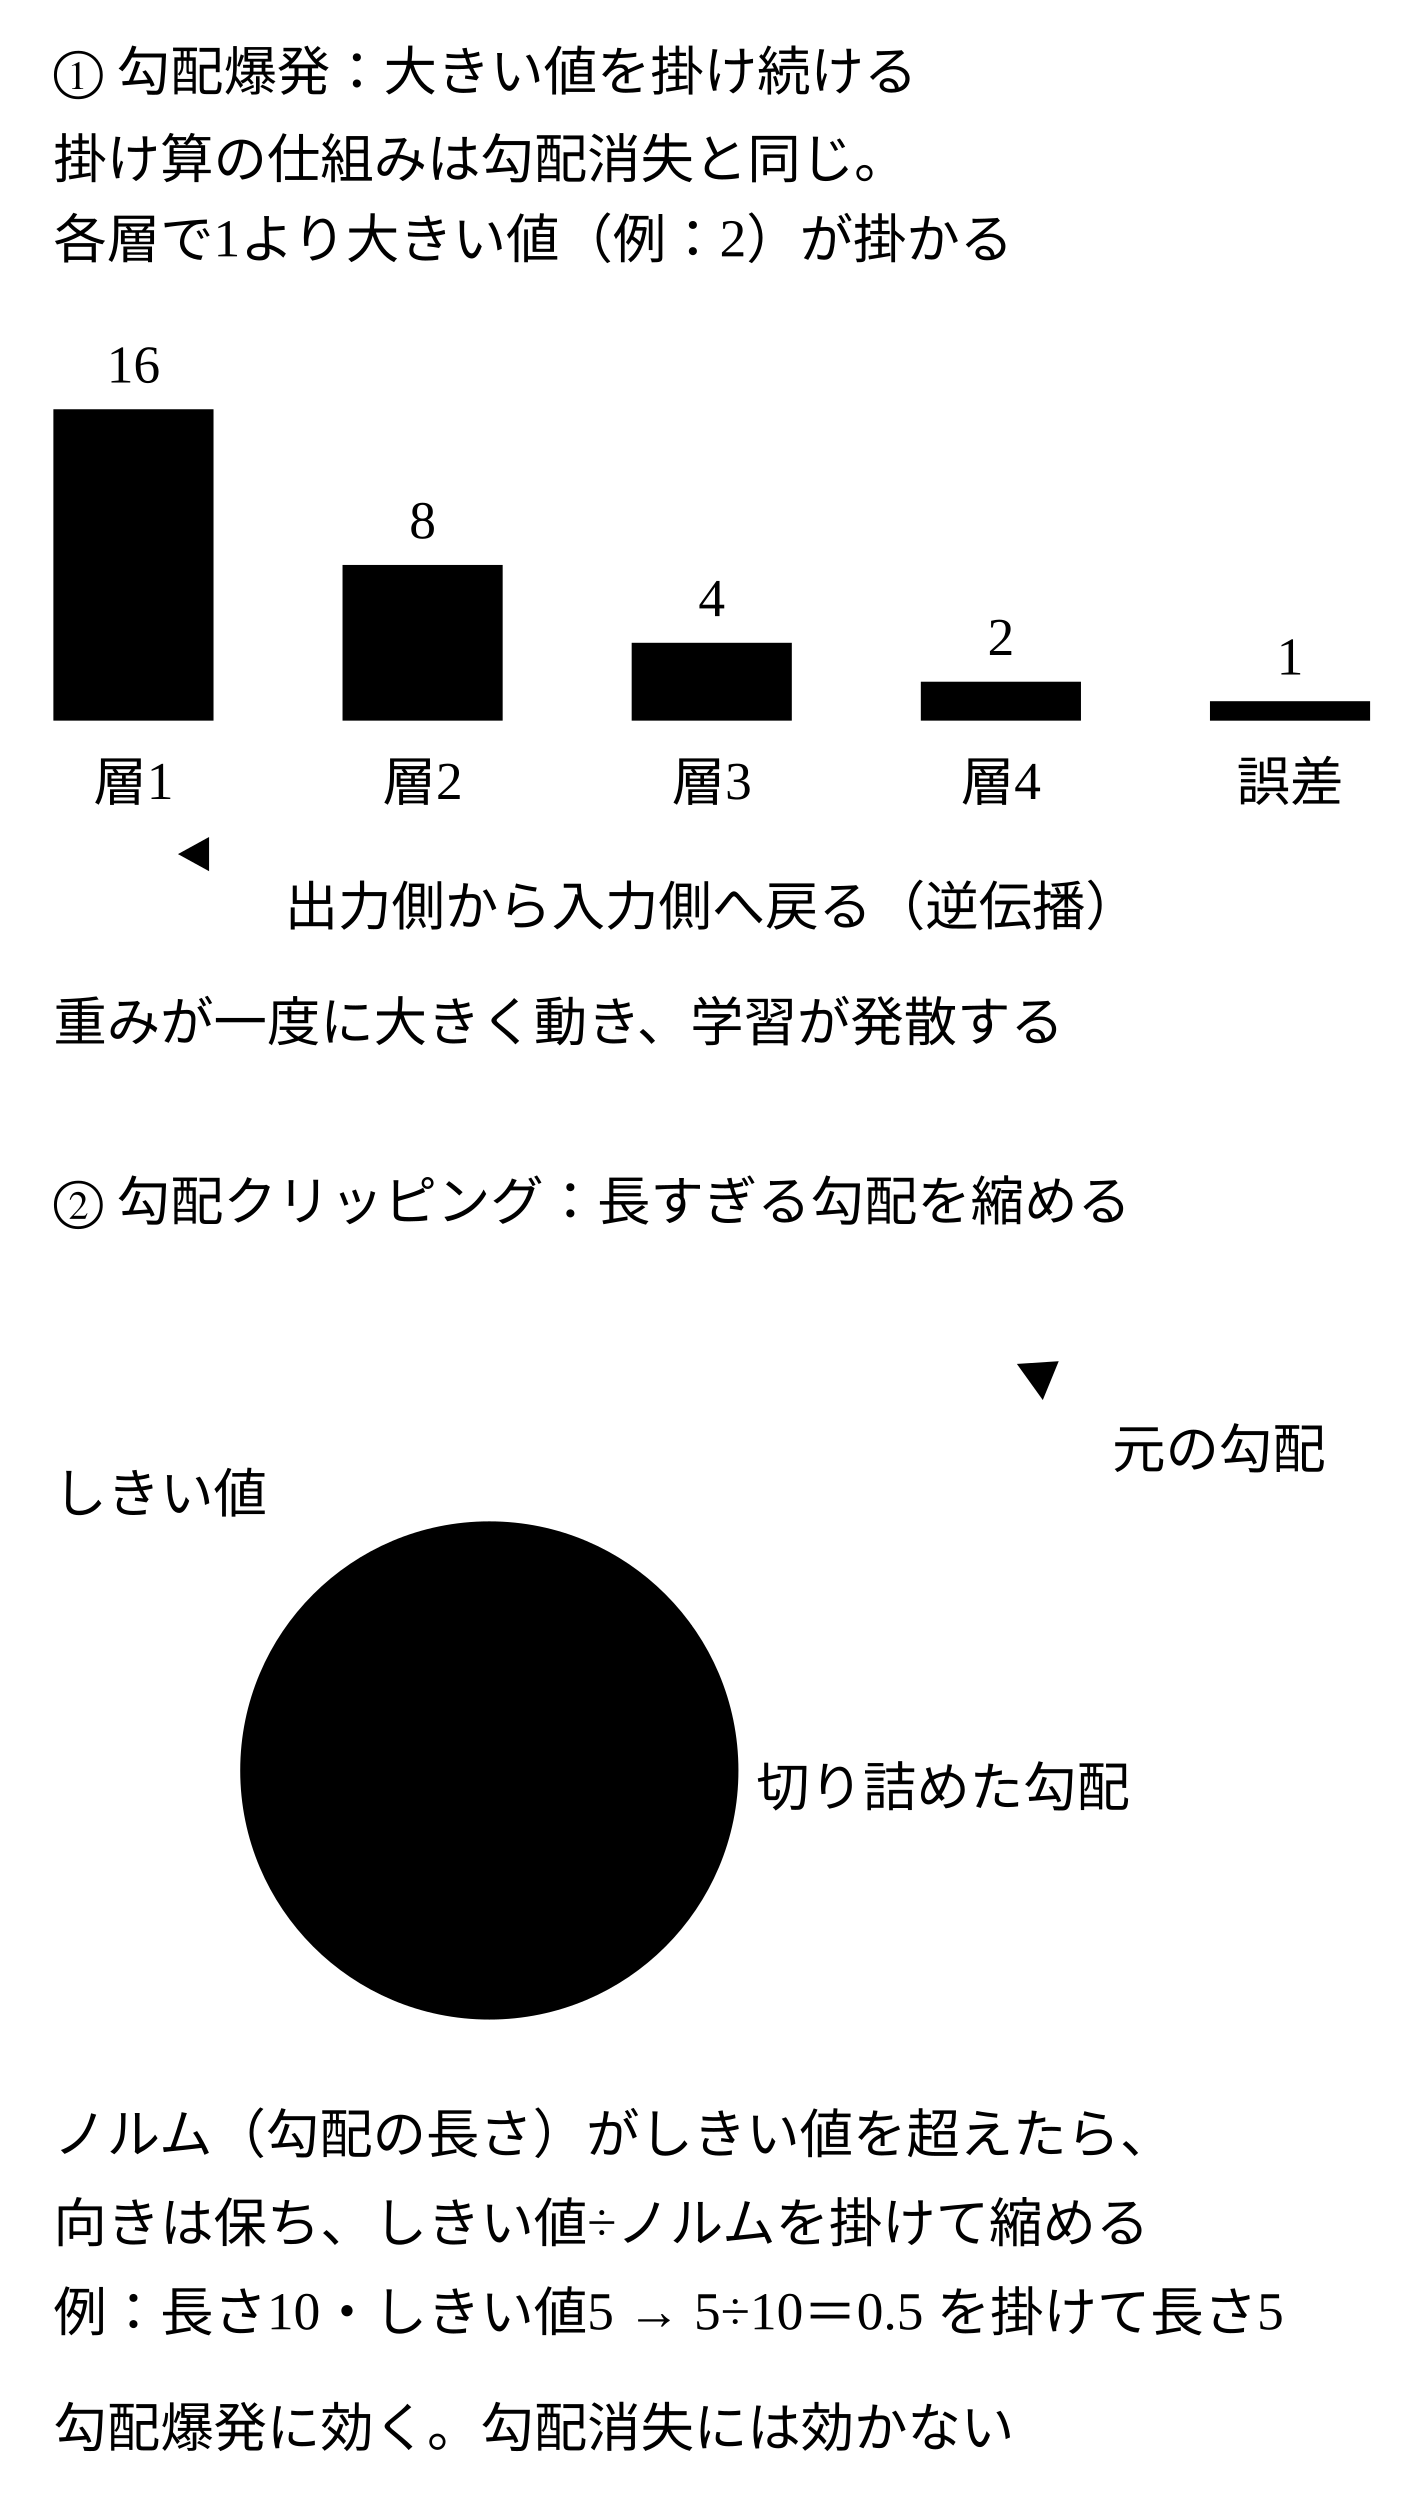
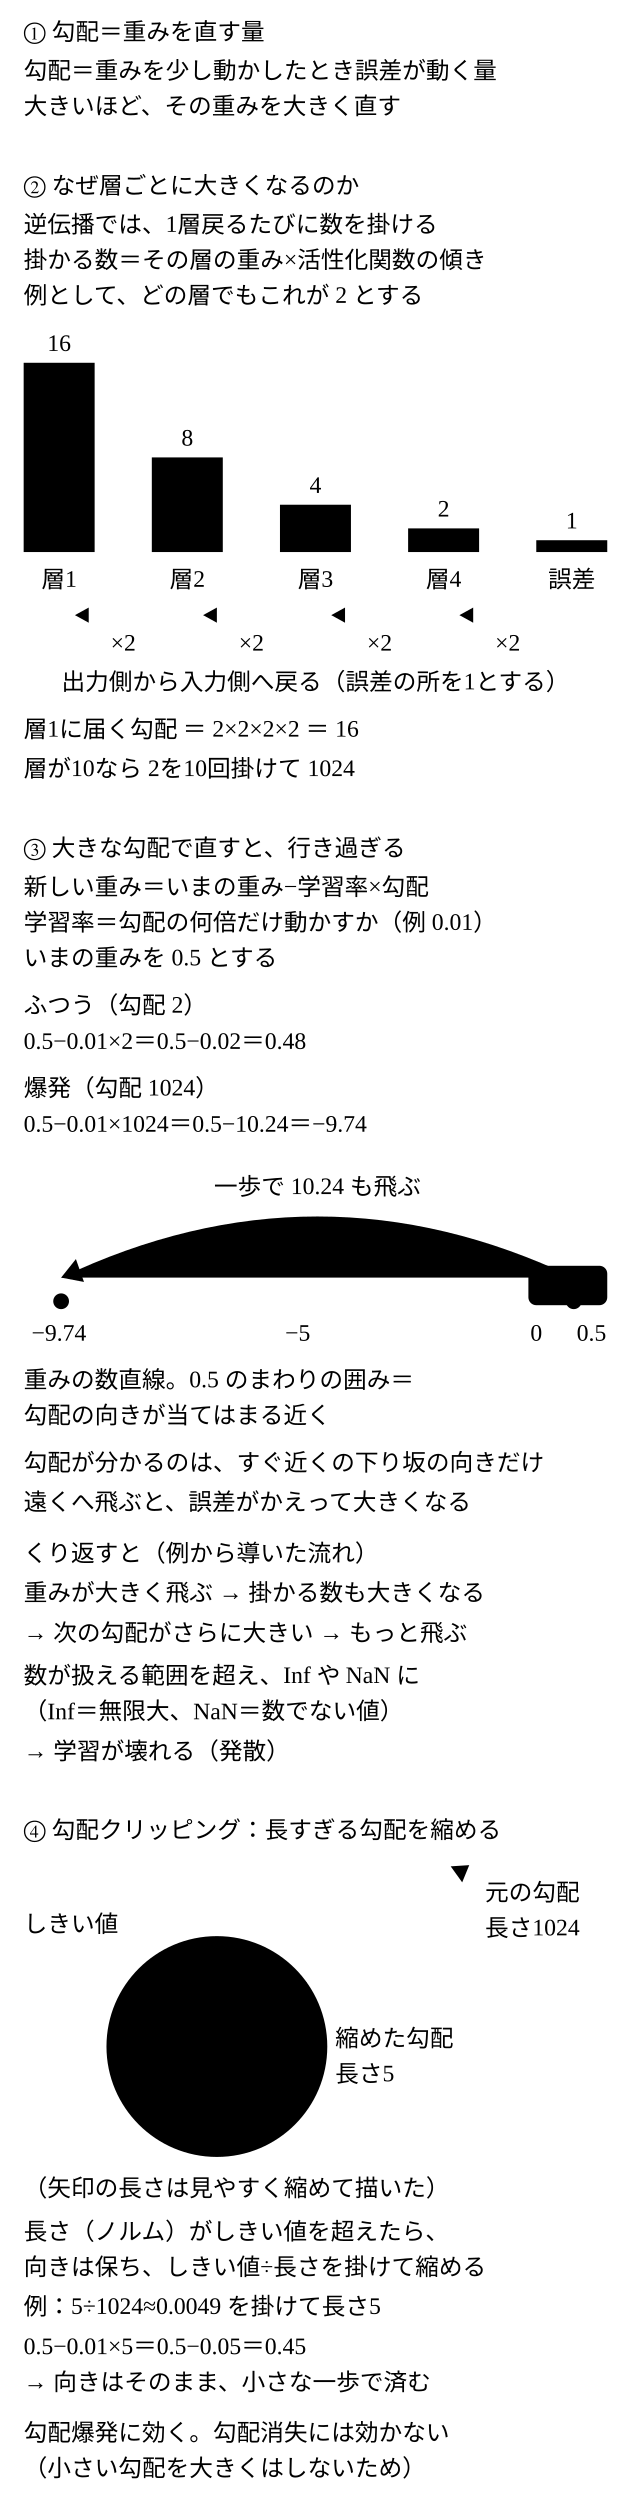
- <svg xmlns="http://www.w3.org/2000/svg" viewBox="0 0 320 562" role="img" aria-labelledby="fig-g-exploding-gradient-t fig-g-exploding-gradient-d">
-   <text x="12" y="20" class="tb">① 勾配爆発：大きい値を掛け続ける</text>
-   <text x="12" y="40" class="tm">掛け算の仕組みは勾配消失と同じ。</text>
-   <text x="12" y="58" class="tm">各層で1より大きい値（例：2）が掛かる</text>
-   <rect x="12" y="92" width="36" height="70" class="fwn swn" stroke-width="1.5" />
-   <text x="30" y="86" class="tb" text-anchor="middle">16</text>
-   <rect x="77" y="127" width="36" height="35" class="fwn swn" stroke-width="1.5" />
-   <text x="95" y="121" class="tb" text-anchor="middle">8</text>
-   <rect x="142" y="144.5" width="36" height="17.5" class="fwn swn" stroke-width="1.5" />
-   <text x="160" y="138.5" class="tb" text-anchor="middle">4</text>
-   <rect x="207" y="153.25" width="36" height="8.75" class="fwn swn" stroke-width="1.5" />
-   <text x="225" y="147.25" class="tb" text-anchor="middle">2</text>
-   <rect x="272" y="157.63" width="36" height="4.38" class="fas sa" stroke-width="1.5" />
-   <text x="290" y="151.63" class="tb" text-anchor="middle">1</text>
-   <line x1="10" y1="162" x2="310" y2="162" class="l sm w1" />
-   <text x="30" y="180" class="tm" text-anchor="middle">層1</text>
-   <text x="95" y="180" class="tm" text-anchor="middle">層2</text>
-   <text x="160" y="180" class="tm" text-anchor="middle">層3</text>
-   <text x="225" y="180" class="tm" text-anchor="middle">層4</text>
-   <text x="290" y="180" class="tm" text-anchor="middle">誤差</text>
-   <line x1="280" y1="192" x2="40" y2="192" class="l sm w1" />
-   <polyline points="47,188.15 40,192 47,195.85" class="l sm w1" />
-   <text x="160" y="208" class="tm" text-anchor="middle">出力側から入力側へ戻る（逆伝播）</text>
-   <text x="12" y="234" class="tb">重みが一度に大きく動き、学習が発散する</text>
-   <line x1="12" y1="250" x2="308" y2="250" class="l sb w1" />
-   <text x="12" y="274" class="tb">② 勾配クリッピング：長すぎる勾配を縮める</text>
-   <circle cx="110" cy="398" r="56" class="sm w2 dsh" />
-   <text x="12" y="340" class="tm">しきい値</text>
-   <line x1="110" y1="398" x2="231.5" y2="310.67" class="l sng w2" />
-   <polygon points="238,306 234.42,314.73 228.59,306.61" class="fm" />
-   <line x1="110" y1="398" x2="148.33" y2="370.45" class="l sa w3" />
-   <polygon points="155.47,365.32 151.54,374.92 145.12,365.99" class="fa" />
-   <circle cx="110" cy="398" r="3" class="fm" />
-   <text x="250" y="330" class="tb tng">元の勾配</text>
-   <text x="170" y="406" class="tb ta">切り詰めた勾配</text>
-   <text x="12" y="484">ノルム（勾配の長さ）がしきい値を超えたら、</text>
-   <text x="12" y="504">向きは保ち、しきい値÷ノルムを掛けて縮める</text>
-   <text x="12" y="524" class="tm">例：長さ10・しきい値5 → 5÷10＝0.5 を掛けて長さ5</text>
-   <text x="12" y="550" class="tb">勾配爆発に効く。勾配消失には効かない</text>
+ <svg xmlns="http://www.w3.org/2000/svg" viewBox="0 0 320 1268" role="img" aria-labelledby="fig-g-exploding-gradient-t fig-g-exploding-gradient-d">
+   <text x="12" y="20" class="tb">① 勾配＝重みを直す量</text>
+   <text x="12" y="40">勾配＝重みを少し動かしたとき誤差が動く量</text>
+   <text x="12" y="58" class="tm">大きいほど、その重みを大きく直す</text>
+   <line x1="12" y1="74" x2="308" y2="74" class="l sb w1" />
+   <text x="12" y="98" class="tb">② なぜ層ごとに大きくなるのか</text>
+   <text x="12" y="118">逆伝播では、1層戻るたびに数を掛ける</text>
+   <text x="12" y="136">掛かる数＝その層の重み×活性化関数の傾き</text>
+   <text x="12" y="154" class="tm">例として、どの層でもこれが 2 とする</text>
+   <rect x="12" y="184" width="36" height="96" class="fwn swn" stroke-width="1.5" />
+   <text x="30" y="178" class="tb" text-anchor="middle">16</text>
+   <rect x="77" y="232" width="36" height="48" class="fwn swn" stroke-width="1.5" />
+   <text x="95" y="226" class="tb" text-anchor="middle">8</text>
+   <rect x="142" y="256" width="36" height="24" class="fwn swn" stroke-width="1.5" />
+   <text x="160" y="250" class="tb" text-anchor="middle">4</text>
+   <rect x="207" y="268" width="36" height="12" class="fwn swn" stroke-width="1.5" />
+   <text x="225" y="262" class="tb" text-anchor="middle">2</text>
+   <rect x="272" y="274" width="36" height="6" class="fas sa" stroke-width="1.5" />
+   <text x="290" y="268" class="tb" text-anchor="middle">1</text>
+   <line x1="10" y1="280" x2="310" y2="280" class="l sm w1" />
+   <text x="30" y="298" class="tm" text-anchor="middle">層1</text>
+   <text x="95" y="298" class="tm" text-anchor="middle">層2</text>
+   <text x="160" y="298" class="tm" text-anchor="middle">層3</text>
+   <text x="225" y="298" class="tm" text-anchor="middle">層4</text>
+   <text x="290" y="298" class="tm" text-anchor="middle">誤差</text>
+   <line x1="87" y1="312" x2="38" y2="312" class="l swn w2" />
+   <polyline points="45,308.15 38,312 45,315.85" class="l swn w2" />
+   <text x="62.5" y="330" class="tb twn" text-anchor="middle">×2</text>
+   <line x1="152" y1="312" x2="103" y2="312" class="l swn w2" />
+   <polyline points="110,308.15 103,312 110,315.85" class="l swn w2" />
+   <text x="127.5" y="330" class="tb twn" text-anchor="middle">×2</text>
+   <line x1="217" y1="312" x2="168" y2="312" class="l swn w2" />
+   <polyline points="175,308.15 168,312 175,315.85" class="l swn w2" />
+   <text x="192.5" y="330" class="tb twn" text-anchor="middle">×2</text>
+   <line x1="282" y1="312" x2="233" y2="312" class="l swn w2" />
+   <polyline points="240,308.15 233,312 240,315.85" class="l swn w2" />
+   <text x="257.5" y="330" class="tb twn" text-anchor="middle">×2</text>
+   <text x="160" y="350" class="tm" text-anchor="middle">出力側から入力側へ戻る（誤差の所を1とする）</text>
+   <text x="12" y="374" class="tb">層1に届く勾配 ＝ 2×2×2×2 ＝ 16</text>
+   <text x="12" y="394" class="tb tng">層が10なら 2を10回掛けて 1024</text>
+   <line x1="12" y1="410" x2="308" y2="410" class="l sb w1" />
+   <text x="12" y="434" class="tb">③ 大きな勾配で直すと、行き過ぎる</text>
+   <text x="12" y="454">新しい重み＝いまの重み−学習率×勾配</text>
+   <text x="12" y="472" class="tm">学習率＝勾配の何倍だけ動かすか（例 0.01）</text>
+   <text x="12" y="490" class="tm">いまの重みを 0.5 とする</text>
+   <text x="12" y="514" class="tb tok">ふつう（勾配 2）</text>
+   <text x="12" y="532">0.5−0.01×2＝0.5−0.02＝0.48</text>
+   <text x="12" y="556" class="tb tng">爆発（勾配 1024）</text>
+   <text x="12" y="574">0.5−0.01×1024＝0.5−10.24＝−9.74</text>
+   <path d="M291,648 Q161,586 31,648" class="l sng w2" />
+   <polyline points="38.5,638.6 31,648 42.6,650.2" class="l sng w2" />
+   <text x="161" y="606" class="tb tng" text-anchor="middle">一歩で 10.24 も飛ぶ</text>
+   <rect x="268" y="642" width="40" height="20" rx="4" class="fok sok" stroke-width="1.5" />
+   <line x1="16" y1="660" x2="310" y2="660" class="l sm w1" />
+   <line x1="151" y1="656" x2="151" y2="664" class="l sm w1" />
+   <line x1="278.5" y1="656" x2="278.5" y2="664" class="l sm w1" />
+   <circle cx="291" cy="660" r="4" class="fa" />
+   <circle cx="31" cy="660" r="4" class="fm" />
+   <text x="16" y="680" class="tb tng">−9.74</text>
+   <text x="151" y="680" class="tm" text-anchor="middle">−5</text>
+   <text x="272" y="680" class="tm" text-anchor="middle">0</text>
+   <text x="300" y="680" class="tb ta" text-anchor="middle">0.5</text>
+   <text x="12" y="704" class="tm">重みの数直線。0.5 のまわりの囲み＝</text>
+   <text x="12" y="722" class="tm">勾配の向きが当てはまる近く</text>
+   <text x="12" y="746">勾配が分かるのは、すぐ近くの下り坂の向きだけ</text>
+   <text x="12" y="766" class="tb">遠くへ飛ぶと、誤差がかえって大きくなる</text>
+   <text x="12" y="792" class="tm">くり返すと（例から導いた流れ）</text>
+   <text x="12" y="812">重みが大きく飛ぶ → 掛かる数も大きくなる</text>
+   <text x="12" y="832">→ 次の勾配がさらに大きい → もっと飛ぶ</text>
+   <text x="12" y="854" class="tb tng">数が扱える範囲を超え、Inf や NaN に</text>
+   <text x="12" y="872" class="tm">（Inf＝無限大、NaN＝数でない値）</text>
+   <text x="12" y="892" class="tb tng">→ 学習が壊れる（発散）</text>
+   <line x1="12" y1="908" x2="308" y2="908" class="l sb w1" />
+   <text x="12" y="932" class="tb">④ 勾配クリッピング：長すぎる勾配を縮める</text>
+   <circle cx="110" cy="1038" r="56" class="sm w2 dsh" />
+   <text x="12" y="980" class="tm">しきい値</text>
+   <line x1="110" y1="1038" x2="231.5" y2="950.67" class="l sng w2" />
+   <polygon points="238,946 234.42,954.73 228.59,946.61" class="fm" />
+   <line x1="110" y1="1038" x2="148.33" y2="1010.45" class="l sa w3" />
+   <polygon points="155.47,1005.32 151.54,1014.92 145.12,1005.99" class="fa" />
+   <circle cx="110" cy="1038" r="3" class="fm" />
+   <text x="246" y="964" class="tb tng">元の勾配</text>
+   <text x="246" y="982" class="tb tng">長さ1024</text>
+   <text x="170" y="1038" class="tb ta">縮めた勾配</text>
+   <text x="170" y="1056" class="tb ta">長さ5</text>
+   <text x="12" y="1114" class="tm">（矢印の長さは見やすく縮めて描いた）</text>
+   <text x="12" y="1136">長さ（ノルム）がしきい値を超えたら、</text>
+   <text x="12" y="1154">向きは保ち、しきい値÷長さを掛けて縮める</text>
+   <text x="12" y="1174" class="tm">例：5÷1024≈0.0049 を掛けて長さ5</text>
+   <text x="12" y="1194">0.5−0.01×5＝0.5−0.05＝0.45</text>
+   <text x="12" y="1212" class="tm">→ 向きはそのまま、小さな一歩で済む</text>
+   <text x="12" y="1238" class="tb">勾配爆発に効く。勾配消失には効かない</text>
+   <text x="12" y="1256" class="tm">（小さい勾配を大きくはしないため）</text>
</svg>
